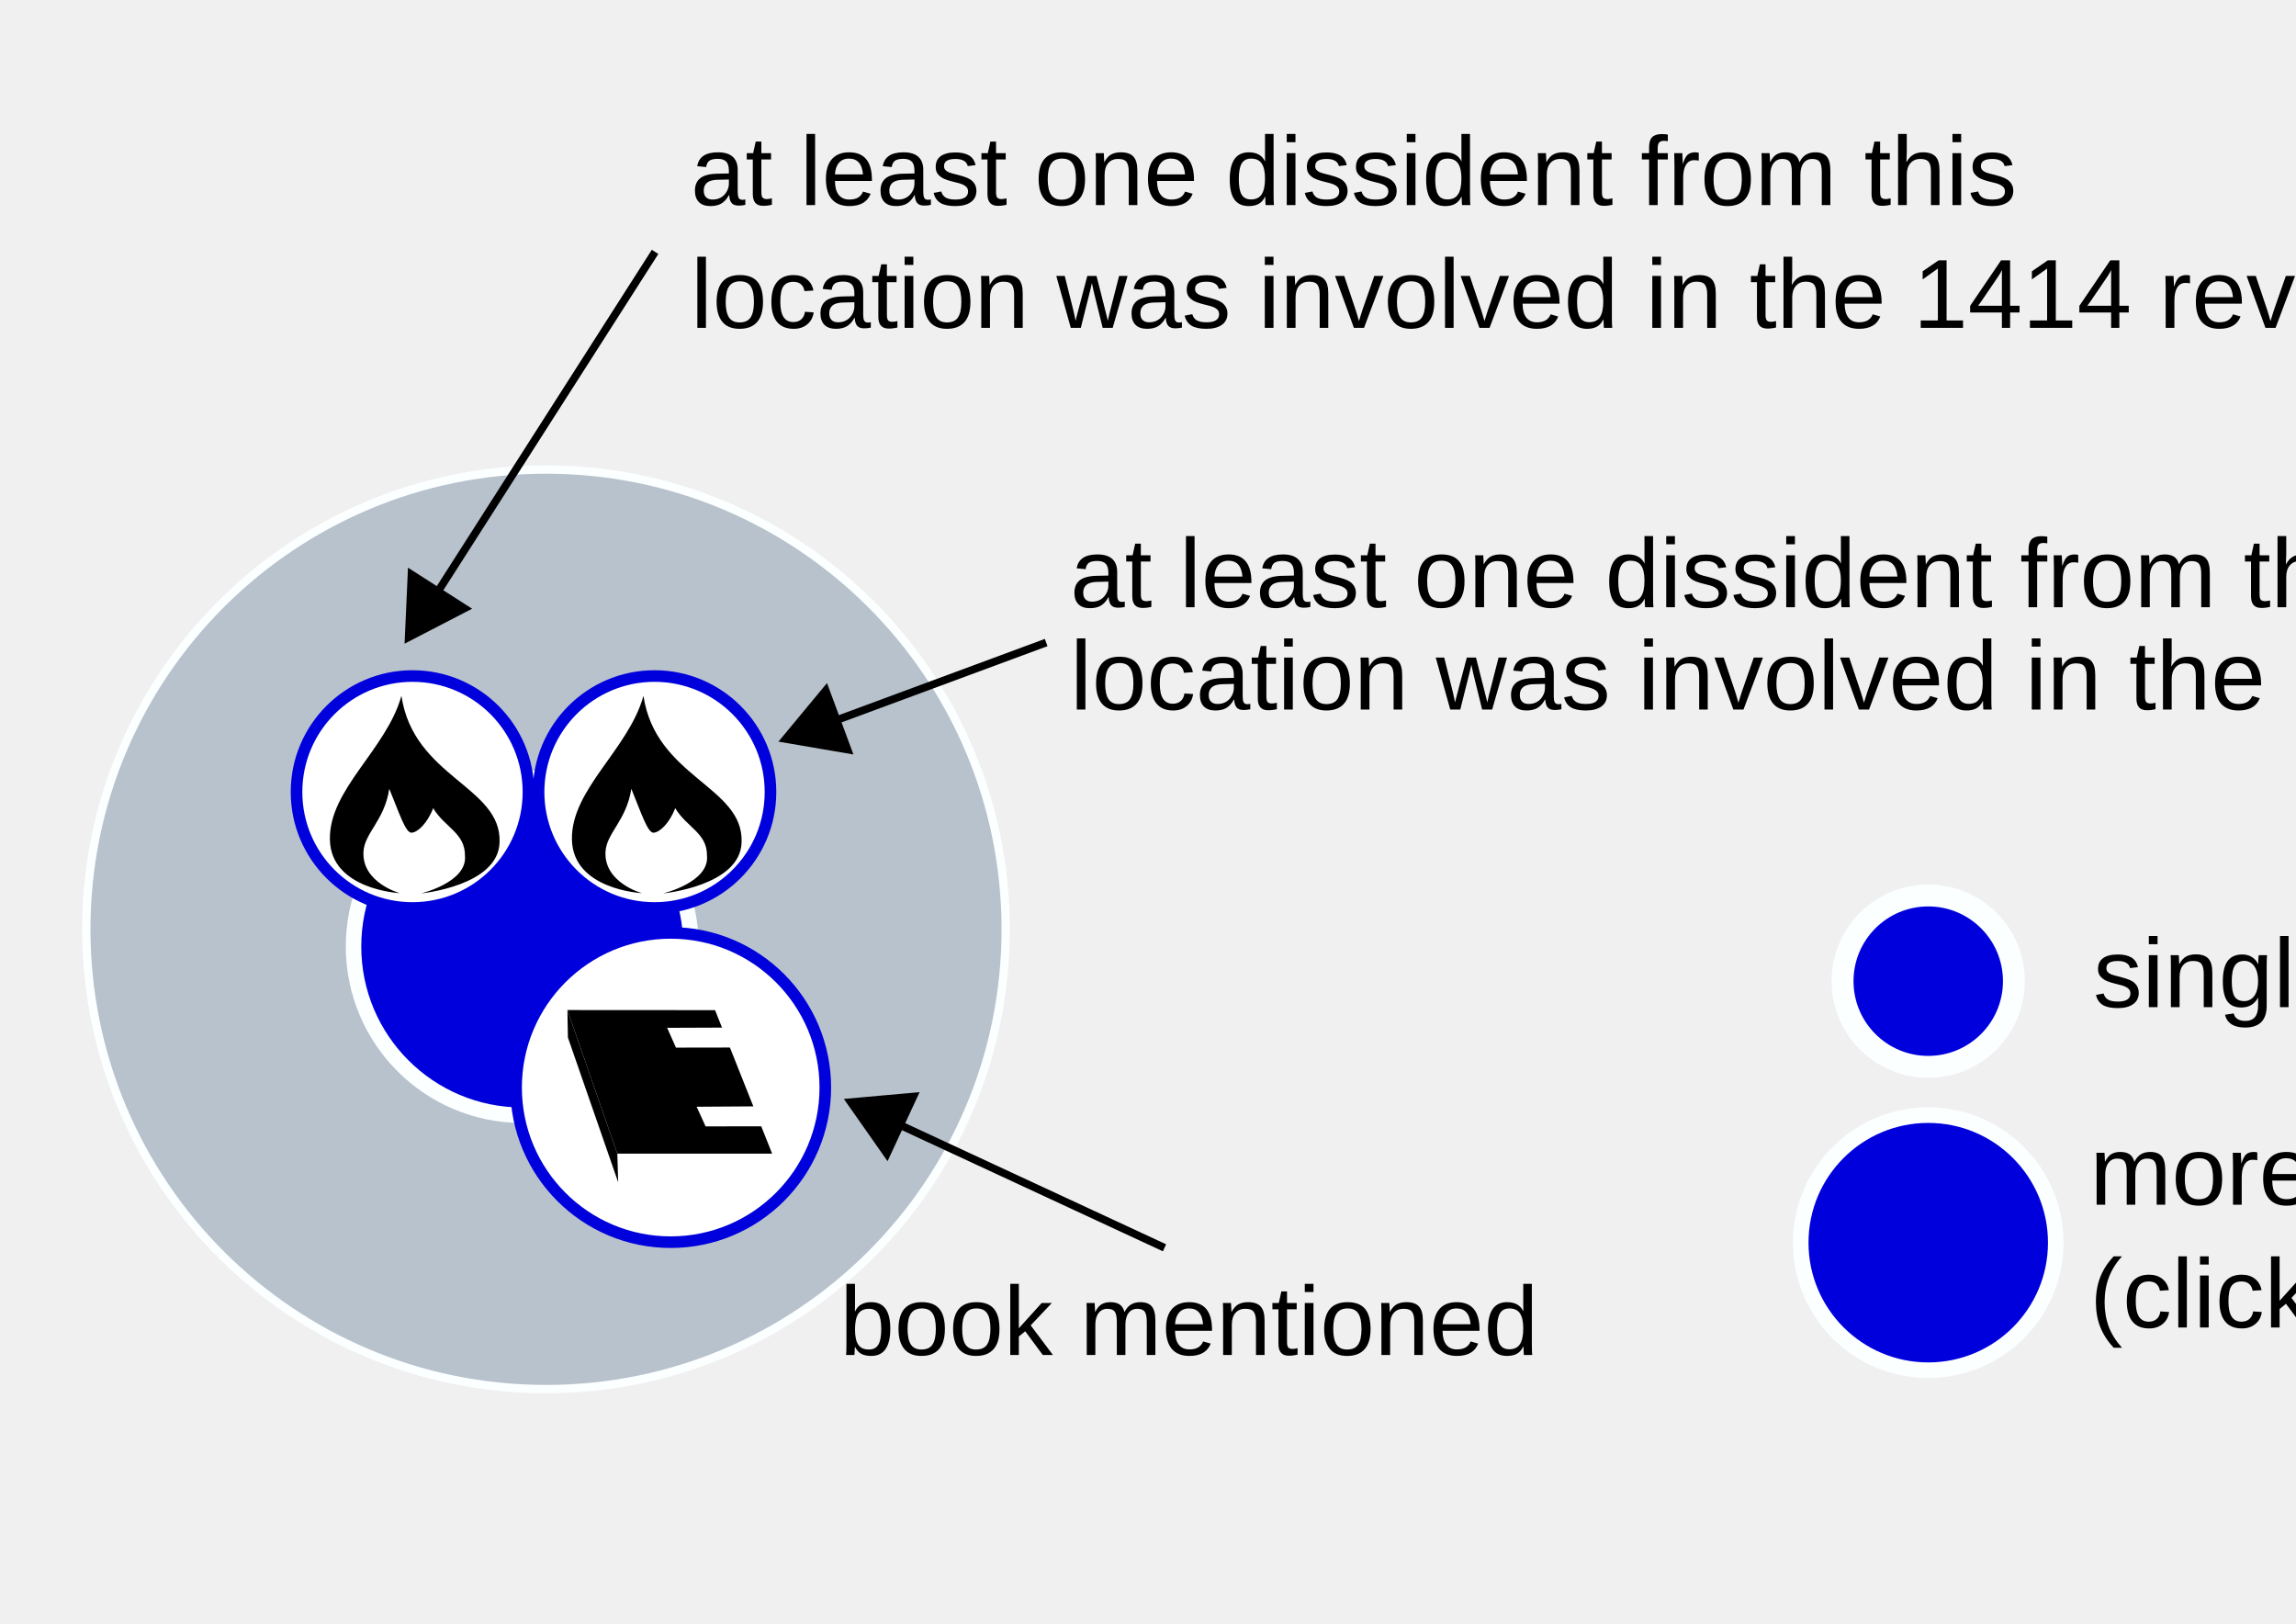
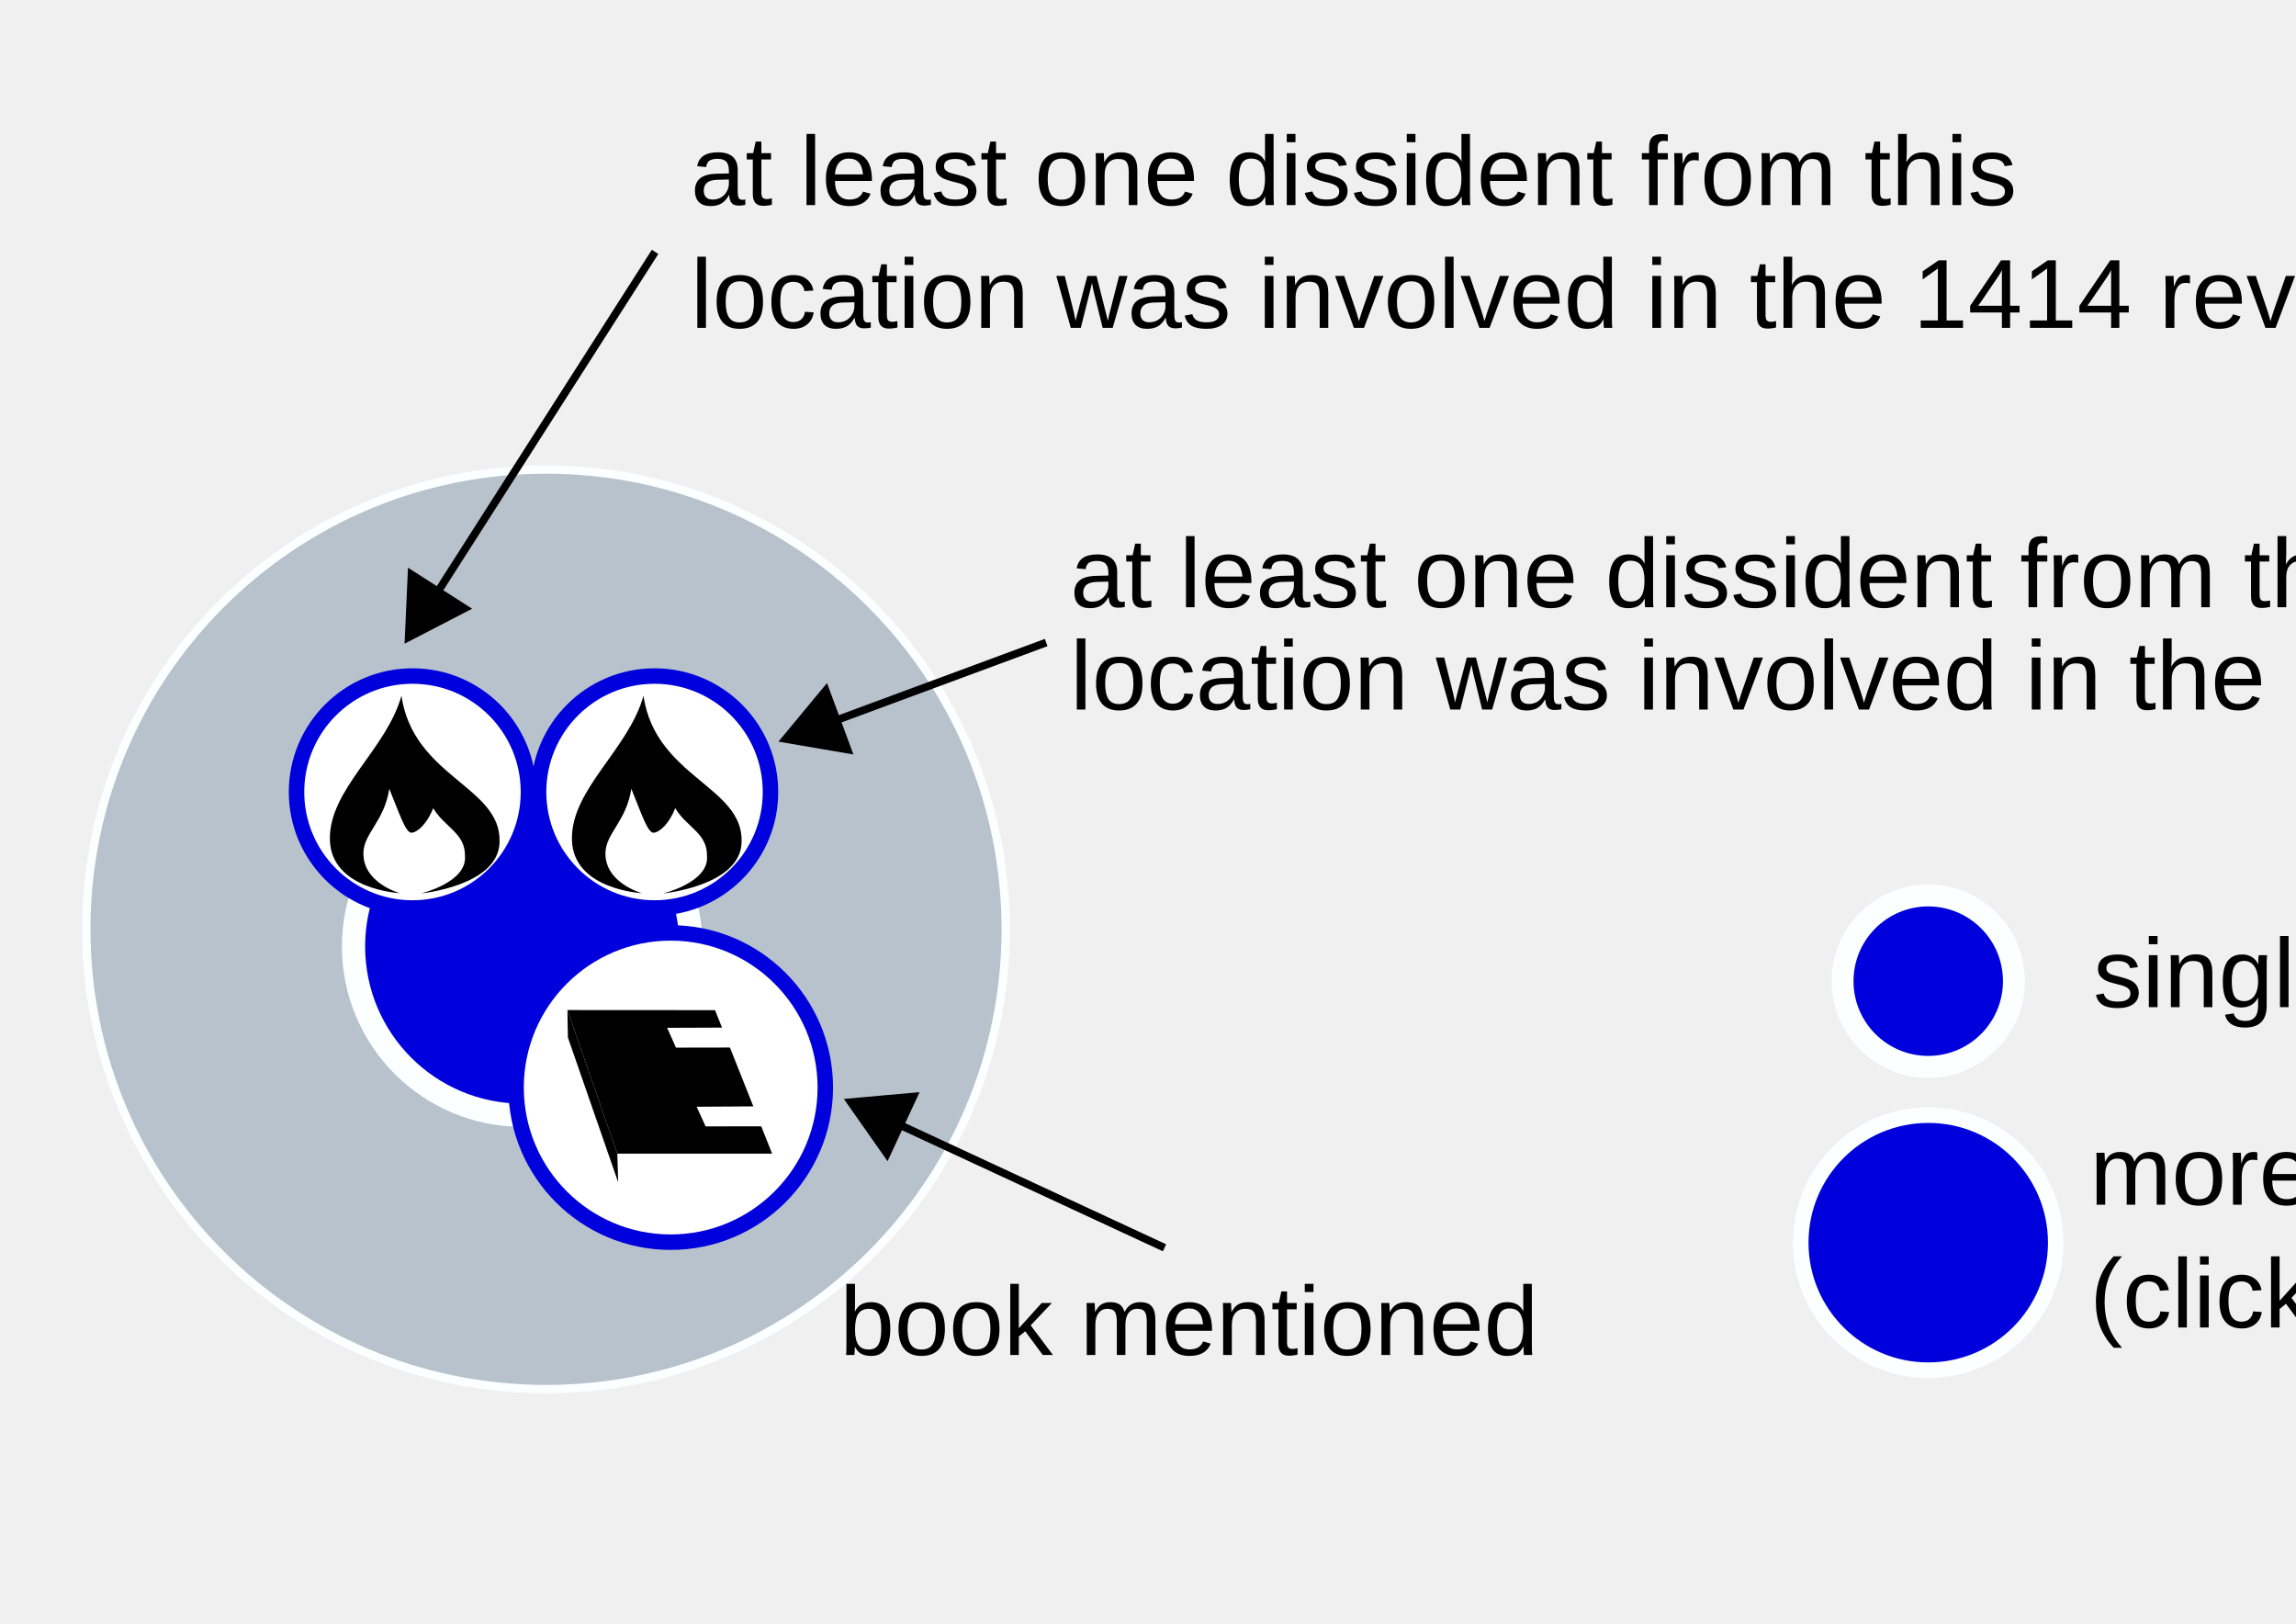
<svg xmlns="http://www.w3.org/2000/svg" width="297mm" height="210mm" viewBox="0 0 297 210" version="1.1" id="svg8">
  <defs id="defs2">
    <marker style="overflow:visible" id="marker1554" refX="0.0" refY="0.0" orient="auto">
      <path transform="scale(-0.8)" style="fill-rule:evenodd;stroke:#000000;stroke-width:1pt;stroke-opacity:1;fill:#000000;fill-opacity:1" d="M 5.77,0.0 L -2.88,5.0 L -2.88,-5.0 L 5.77,0.0 z " id="path1552" />
    </marker>
    <marker style="overflow:visible" id="marker1544" refX="0.0" refY="0.0" orient="auto">
      <path transform="scale(-0.8)" style="fill-rule:evenodd;stroke:#000000;stroke-width:1pt;stroke-opacity:1;fill:#000000;fill-opacity:1" d="M 5.77,0.0 L -2.88,5.0 L -2.88,-5.0 L 5.77,0.0 z " id="path1542" />
    </marker>
    <marker orient="auto" refY="0.0" refX="0.0" id="TriangleInL" style="overflow:visible">
      <path id="path983" d="M 5.77,0.0 L -2.88,5.0 L -2.88,-5.0 L 5.77,0.0 z " style="fill-rule:evenodd;stroke:#000000;stroke-width:1pt;stroke-opacity:1;fill:#000000;fill-opacity:1" transform="scale(-0.8)" />
    </marker>
    <marker style="overflow:visible" id="marker1448" refX="0.0" refY="0.0" orient="auto">
      <path transform="scale(1.1) translate(1,0)" d="M 8.719,4.034 L -2.207,0.016 L 8.719,-4.002 C 6.973,-1.63 6.983,1.616 8.719,4.034 z " style="fill-rule:evenodd;stroke-width:0.625;stroke-linejoin:round;stroke:#000000;stroke-opacity:1;fill:#000000;fill-opacity:1" id="path1446" />
    </marker>
    <marker style="overflow:visible" id="marker1438" refX="0.0" refY="0.0" orient="auto">
      <path transform="scale(1.1) translate(1,0)" d="M 8.719,4.034 L -2.207,0.016 L 8.719,-4.002 C 6.973,-1.63 6.983,1.616 8.719,4.034 z " style="fill-rule:evenodd;stroke-width:0.625;stroke-linejoin:round;stroke:#000000;stroke-opacity:1;fill:#000000;fill-opacity:1" id="path1436" />
    </marker>
    <marker style="overflow:visible" id="marker1156" refX="0.0" refY="0.0" orient="auto">
      <path transform="scale(0.8) translate(12.5,0)" style="fill-rule:evenodd;stroke:#000000;stroke-width:1pt;stroke-opacity:1;fill:#000000;fill-opacity:1" d="M 0.0,0.0 L 5.0,-5.0 L -12.5,0.0 L 5.0,5.0 L 0.0,0.0 z " id="path1154" />
    </marker>
    <marker style="overflow:visible" id="marker1134" refX="0.0" refY="0.0" orient="auto">
      <path transform="scale(0.8) translate(12.5,0)" style="fill-rule:evenodd;stroke:#000000;stroke-width:1pt;stroke-opacity:1;fill:#000000;fill-opacity:1" d="M 0.0,0.0 L 5.0,-5.0 L -12.5,0.0 L 5.0,5.0 L 0.0,0.0 z " id="path1132" />
    </marker>
  </defs>
  <g id="layer2" style="display:inline" transform="translate(0,-87)">
    <rect id="rect81" width="364.437" height="190.924" x="16.437" y="86.463" style="fill:none;stroke-width:0.184;fill-opacity:1" />
    <ellipse style="opacity:1;fill:#b8c2cc;fill-opacity:1;stroke:#fcffff;stroke-width:1.073;stroke-miterlimit:4;stroke-dasharray:none;stroke-dashoffset:13.984;stroke-opacity:1" id="path908" cx="70.629" cy="207.192" rx="59.463" ry="59.463" />
  </g>
  <g id="layer1" style="display:inline" transform="translate(0,-87)">
-     <circle style="fill:#0000dc;fill-opacity:1;stroke:#fcffff;stroke-width:2;stroke-miterlimit:4;stroke-dasharray:none;stroke-opacity:1" id="path3795" cx="67.558" cy="209.41" r="21.826" />
-     <g id="g4611" transform="translate(2.645833,102.4316)" style="stroke-width:1.5;stroke-miterlimit:4;stroke-dasharray:none;stroke:#0000dc;stroke-opacity:1">
-       <circle r="20" style="fill:#ffffff;stroke-width:1.5;stroke-miterlimit:4;stroke-dasharray:none;stroke:#0000dc;stroke-opacity:1" cy="125.224" cx="84.112" id="path47-5" />
+     <circle style="fill:#0000dc;fill-opacity:1;stroke:#fcffff;stroke-width:3;stroke-miterlimit:4;stroke-dasharray:none;stroke-opacity:1" id="path3795" cx="67.558" cy="209.41" r="21.826" />
+     <g id="g4611" transform="translate(2.645833,102.4316)" style="stroke-width:2;stroke-miterlimit:4;stroke-dasharray:none;stroke:#0000dc;stroke-opacity:1">
+       <circle r="20" style="fill:#ffffff;stroke-width:2;stroke-miterlimit:4;stroke-dasharray:none;stroke:#0000dc;stroke-opacity:1" cy="125.224" cx="84.112" id="path47-5" />
      <g transform="matrix(1.208013,0,0,1.208013,-76.73043,-15.44024)" id="g3793" style="stroke-width:0;stroke-miterlimit:4;stroke-dasharray:none;stroke:#0000dc;stroke-opacity:1">
        <g id="g21" transform="translate(119.7224,-166.8502)" style="fill:#000000;fill-opacity:1;stroke:#0000dc;stroke-width:0;stroke-linecap:butt;stroke-linejoin:round;stroke-miterlimit:4;stroke-dasharray:none;stroke-opacity:1">
          <path id="path870-2" d="m 24.114,290.376 -16.217,0.006 0.09,3.055 15.996,-0.087" style="fill:none;stroke:#0000dc;stroke-width:0;stroke-miterlimit:4;stroke-dasharray:none;stroke-opacity:1" />
          <path id="path11" d="m 7.798,293.43 -5.381,-15.492 -0.053,-2.941 5.345,15.378 0.09,3.055" style="fill:#000000;stroke:#0000dc;stroke-width:0;stroke-miterlimit:4;stroke-dasharray:none;stroke-opacity:1" />
          <path id="path13" d="m 2.364,274.998 15.812,0.01 6.11,15.365 H 7.709 Z" style="fill:#000000;stroke:#0000dc;stroke-width:0;stroke-miterlimit:4;stroke-dasharray:none;stroke-opacity:1" />
          <path id="path15" d="m 19.333,276.875 -6.289,0.024 0.943,2.121 6.266,-0.011 z" style="fill:#ffffff;stroke:#0000dc;stroke-width:0;stroke-miterlimit:4;stroke-dasharray:none;stroke-opacity:1" />
          <path id="path17" d="m 22.663,285.307 -6.461,0.042 0.96,2.104 6.421,-0.011 z" style="fill:#ffffff;stroke:#0000dc;stroke-width:0;stroke-miterlimit:4;stroke-dasharray:none;stroke-opacity:1" />
          <path id="path19" d="m 3.915,276.585 4.291,12.238" style="fill:none;stroke:#0000dc;stroke-width:0;stroke-miterlimit:4;stroke-dasharray:none;stroke-opacity:1" />
        </g>
      </g>
    </g>
-     <g id="g4622" transform="translate(17.00893,96.7619)" style="stroke:#0000dc;stroke-opacity:1;stroke-width:1.5;stroke-miterlimit:4;stroke-dasharray:none">
-       <circle r="15" style="fill:#ffffff;stroke-width:1.5;stroke:#0000dc;stroke-opacity:1;stroke-miterlimit:4;stroke-dasharray:none" cy="92.672" cx="36.349" id="path47-5-6" />
+     <g id="g4622" transform="translate(17.00893,96.7619)" style="stroke:#0000dc;stroke-opacity:1;stroke-width:2;stroke-miterlimit:4;stroke-dasharray:none">
+       <circle r="15" style="fill:#ffffff;stroke-width:2;stroke:#0000dc;stroke-opacity:1;stroke-miterlimit:4;stroke-dasharray:none" cy="92.672" cx="36.349" id="path47-5-6" />
      <g transform="translate(23.85747,-190.7732)" id="g42" style="stroke:#0000dc;stroke-opacity:1;stroke-width:0;stroke-miterlimit:4;stroke-dasharray:none">
        <path style="fill:#000000;fill-opacity:1;stroke:#0000dc;stroke-width:0;stroke-linecap:round;stroke-linejoin:miter;stroke-miterlimit:4;stroke-dasharray:none;stroke-opacity:1" d="m 10.86,296.528 c 0,0 -8.945,-0.433 -9.054,-6.949 -0.109,-6.507 7.318,-11.626 9.254,-18.575 1.569,10.557 12.933,11.692 12.695,18.909 -0.101,5.68 -10.156,6.648 -10.156,6.648 0,0 6.014,-1.437 5.679,-4.878 0.033,-2.94 -2.639,-3.675 -4.109,-6.147 -0.778,2.01 -2.038,3.14 -2.806,3.174 -0.768,0.033 -1.61,-2.608 -2.873,-5.679 -0.628,4.112 -3.219,5.715 -3.341,8.152 -0.2,4.009 4.711,5.345 4.711,5.345 z" id="path40" />
      </g>
    </g>
-     <g transform="translate(48.31801,96.7619)" id="g4622-2" style="stroke:#0000dc;stroke-opacity:1;stroke-width:1.5;stroke-miterlimit:4;stroke-dasharray:none">
-       <circle r="15" style="fill:#ffffff;stroke-width:1.5;stroke-miterlimit:4;stroke-dasharray:none;stroke:#0000dc;stroke-opacity:1" cy="92.672" cx="36.349" id="path47-5-6-9" />
+     <g transform="translate(48.31801,96.7619)" id="g4622-2" style="stroke:#0000dc;stroke-opacity:1;stroke-width:2;stroke-miterlimit:4;stroke-dasharray:none">
+       <circle r="15" style="fill:#ffffff;stroke-width:2;stroke-miterlimit:4;stroke-dasharray:none;stroke:#0000dc;stroke-opacity:1" cy="92.672" cx="36.349" id="path47-5-6-9" />
      <g transform="translate(23.85747,-190.7732)" id="g42-1" style="stroke:#0000dc;stroke-opacity:1;stroke-width:0;stroke-miterlimit:4;stroke-dasharray:none">
        <path style="fill:#000000;fill-opacity:1;stroke:#0000dc;stroke-width:0;stroke-linecap:round;stroke-linejoin:miter;stroke-miterlimit:4;stroke-dasharray:none;stroke-opacity:1" d="m 10.86,296.528 c 0,0 -8.945,-0.433 -9.054,-6.949 -0.109,-6.507 7.318,-11.626 9.254,-18.575 1.569,10.557 12.933,11.692 12.695,18.909 -0.101,5.68 -10.156,6.648 -10.156,6.648 0,0 6.014,-1.437 5.679,-4.878 0.033,-2.94 -2.639,-3.675 -4.109,-6.147 -0.778,2.01 -2.038,3.14 -2.806,3.174 -0.768,0.033 -1.61,-2.608 -2.873,-5.679 -0.628,4.112 -3.219,5.715 -3.341,8.152 -0.2,4.009 4.711,5.345 4.711,5.345 z" id="path40-2" />
      </g>
    </g>
    <ellipse style="fill:#0000dc;fill-opacity:1;stroke:#fcffff;stroke-width:2.012;stroke-miterlimit:4;stroke-dasharray:none;stroke-opacity:1" id="path3795-2" cx="249.428" cy="247.719" rx="16.494" ry="16.494" />
    <text xml:space="preserve" style="font-style:normal;font-variant:normal;font-weight:normal;font-stretch:normal;font-size:12.7px;line-height:1.25;font-family:arial;-inkscape-font-specification:'arial, Normal';font-variant-ligatures:normal;font-variant-caps:normal;font-variant-numeric:normal;font-feature-settings:normal;text-align:start;letter-spacing:0px;word-spacing:0px;writing-mode:lr-tb;text-anchor:start;opacity:1;fill:#000000;fill-opacity:1;stroke:none;stroke-width:0.265" x="89.347" y="113.53" id="text4788">
      <tspan x="89.347" y="113.53" style="font-style:normal;font-variant:normal;font-weight:normal;font-stretch:normal;font-size:12.7px;font-family:arial;-inkscape-font-specification:'arial, Normal';font-variant-ligatures:normal;font-variant-caps:normal;font-variant-numeric:normal;font-feature-settings:normal;text-align:start;writing-mode:lr-tb;text-anchor:start;stroke-width:0.265" id="tspan4790">at least one dissident from this</tspan>
      <tspan x="89.347" y="129.405" style="font-style:normal;font-variant:normal;font-weight:normal;font-stretch:normal;font-size:12.7px;font-family:arial;-inkscape-font-specification:'arial, Normal';font-variant-ligatures:normal;font-variant-caps:normal;font-variant-numeric:normal;font-feature-settings:normal;text-align:start;writing-mode:lr-tb;text-anchor:start;stroke-width:0.265" id="tspan852">location was involved in the 1414 revolt </tspan>
    </text>
    <text xml:space="preserve" style="font-style:normal;font-variant:normal;font-weight:normal;font-stretch:normal;font-size:12.7px;line-height:1.25;font-family:arial;-inkscape-font-specification:'arial, Normal';font-variant-ligatures:normal;font-variant-caps:normal;font-variant-numeric:normal;font-feature-settings:normal;text-align:start;letter-spacing:0px;word-spacing:0px;writing-mode:lr;text-anchor:start;fill:#000000;fill-opacity:1;stroke:none;stroke-width:0.265;" x="138.434" y="165.538" id="text4788-6">
      <tspan x="138.434" y="165.538" style="font-style:normal;font-variant:normal;font-weight:normal;font-stretch:normal;font-size:12.7px;font-family:arial;-inkscape-font-specification:'arial, Normal';font-variant-ligatures:normal;font-variant-caps:normal;font-variant-numeric:normal;font-feature-settings:normal;text-align:start;writing-mode:lr;text-anchor:start;stroke-width:0.265;" id="tspan4790-0">at least one dissident from this</tspan>
      <tspan x="138.434" y="178.767" style="font-style:normal;font-variant:normal;font-weight:normal;font-stretch:normal;font-size:12.7px;font-family:arial;-inkscape-font-specification:'arial, Normal';font-variant-ligatures:normal;font-variant-caps:normal;font-variant-numeric:normal;font-feature-settings:normal;text-align:start;writing-mode:lr;text-anchor:start;stroke-width:0.265;" id="tspan856">location was involved in the 1431 revolt </tspan>
    </text>
    <text xml:space="preserve" style="font-style:normal;font-variant:normal;font-weight:normal;font-stretch:normal;font-size:12.7px;line-height:1.25;font-family:arial;-inkscape-font-specification:'arial, Normal';font-variant-ligatures:normal;font-variant-caps:normal;font-variant-numeric:normal;font-feature-settings:normal;text-align:start;letter-spacing:0px;word-spacing:0px;writing-mode:lr-tb;text-anchor:start;fill:#000000;fill-opacity:1;stroke:none;stroke-width:0.265" x="108.634" y="262.243" id="text4788-6-6">
      <tspan x="108.634" y="262.243" style="font-style:normal;font-variant:normal;font-weight:normal;font-stretch:normal;font-size:12.7px;font-family:arial;-inkscape-font-specification:'arial, Normal';font-variant-ligatures:normal;font-variant-caps:normal;font-variant-numeric:normal;font-feature-settings:normal;text-align:start;writing-mode:lr-tb;text-anchor:start;stroke-width:0.265" id="tspan4790-0-2">book mentioned</tspan>
    </text>
    <path style="fill:none;stroke:#000000;stroke-width:1;stroke-linecap:butt;stroke-linejoin:miter;stroke-miterlimit:4;stroke-dasharray:none;stroke-dashoffset:3.7;stroke-opacity:1;marker-start:url(#marker1544)" d="m 55.395,165.464 29.343,-45.887" id="path4845" />
    <path style="fill:none;stroke:#000000;stroke-width:1;stroke-linecap:butt;stroke-linejoin:miter;stroke-miterlimit:4;stroke-dasharray:none;stroke-dashoffset:3.7;stroke-opacity:1;marker-start:url(#TriangleInL)" d="m 106.026,180.945 29.3,-10.843" id="path4845-8" />
    <path style="fill:none;stroke:#000000;stroke-width:1;stroke-linecap:butt;stroke-linejoin:miter;stroke-miterlimit:4;stroke-dasharray:none;stroke-dashoffset:3.7;stroke-opacity:1;marker-start:url(#marker1554)" d="m 114.31,231.522 36.324,16.86" id="path4845-8-3" />
    <circle style="display:inline;fill:#0000dc;fill-opacity:1;stroke:#fcffff;stroke-width:2.834;stroke-miterlimit:4;stroke-dasharray:none;stroke-opacity:1" id="path3795-1" cx="249.428" cy="213.897" r="11.083" />
    <text xml:space="preserve" style="font-style:normal;font-variant:normal;font-weight:normal;font-stretch:normal;font-size:12.7px;line-height:1.25;font-family:arial;-inkscape-font-specification:'arial, Normal';font-variant-ligatures:normal;font-variant-caps:normal;font-variant-numeric:normal;font-feature-settings:normal;text-align:start;letter-spacing:0px;word-spacing:0px;writing-mode:lr-tb;text-anchor:start;display:inline;fill:#000000;fill-opacity:1;stroke:none;stroke-width:0.265" x="270.335" y="242.813" id="text4788-6-6-6">
      <tspan x="270.335" y="242.813" style="font-style:normal;font-variant:normal;font-weight:normal;font-stretch:normal;font-size:12.7px;font-family:arial;-inkscape-font-specification:'arial, Normal';font-variant-ligatures:normal;font-variant-caps:normal;font-variant-numeric:normal;font-feature-settings:normal;text-align:start;writing-mode:lr-tb;text-anchor:start;stroke-width:0.265" id="tspan4790-0-2-6">more localities</tspan>
      <tspan x="270.335" y="258.688" style="font-style:normal;font-variant:normal;font-weight:normal;font-stretch:normal;font-size:12.7px;font-family:arial;-inkscape-font-specification:'arial, Normal';font-variant-ligatures:normal;font-variant-caps:normal;font-variant-numeric:normal;font-feature-settings:normal;text-align:start;writing-mode:lr-tb;text-anchor:start;stroke-width:0.265" id="tspan910">(click to zoom in)</tspan>
    </text>
    <text xml:space="preserve" style="font-style:normal;font-variant:normal;font-weight:normal;font-stretch:normal;font-size:12.7px;line-height:1.25;font-family:arial;-inkscape-font-specification:'arial, Normal';font-variant-ligatures:normal;font-variant-caps:normal;font-variant-numeric:normal;font-feature-settings:normal;text-align:start;letter-spacing:0px;word-spacing:0px;writing-mode:lr-tb;text-anchor:start;display:inline;fill:#000000;fill-opacity:1;stroke:none;stroke-width:0.265" x="270.769" y="217.257" id="text4788-6-6-6-2">
      <tspan x="270.769" y="217.257" style="font-style:normal;font-variant:normal;font-weight:normal;font-stretch:normal;font-size:12.7px;font-family:arial;-inkscape-font-specification:'arial, Normal';font-variant-ligatures:normal;font-variant-caps:normal;font-variant-numeric:normal;font-feature-settings:normal;text-align:start;writing-mode:lr-tb;text-anchor:start;stroke-width:0.265" id="tspan4790-0-2-6-1">single locality</tspan>
    </text>
  </g>
</svg>
